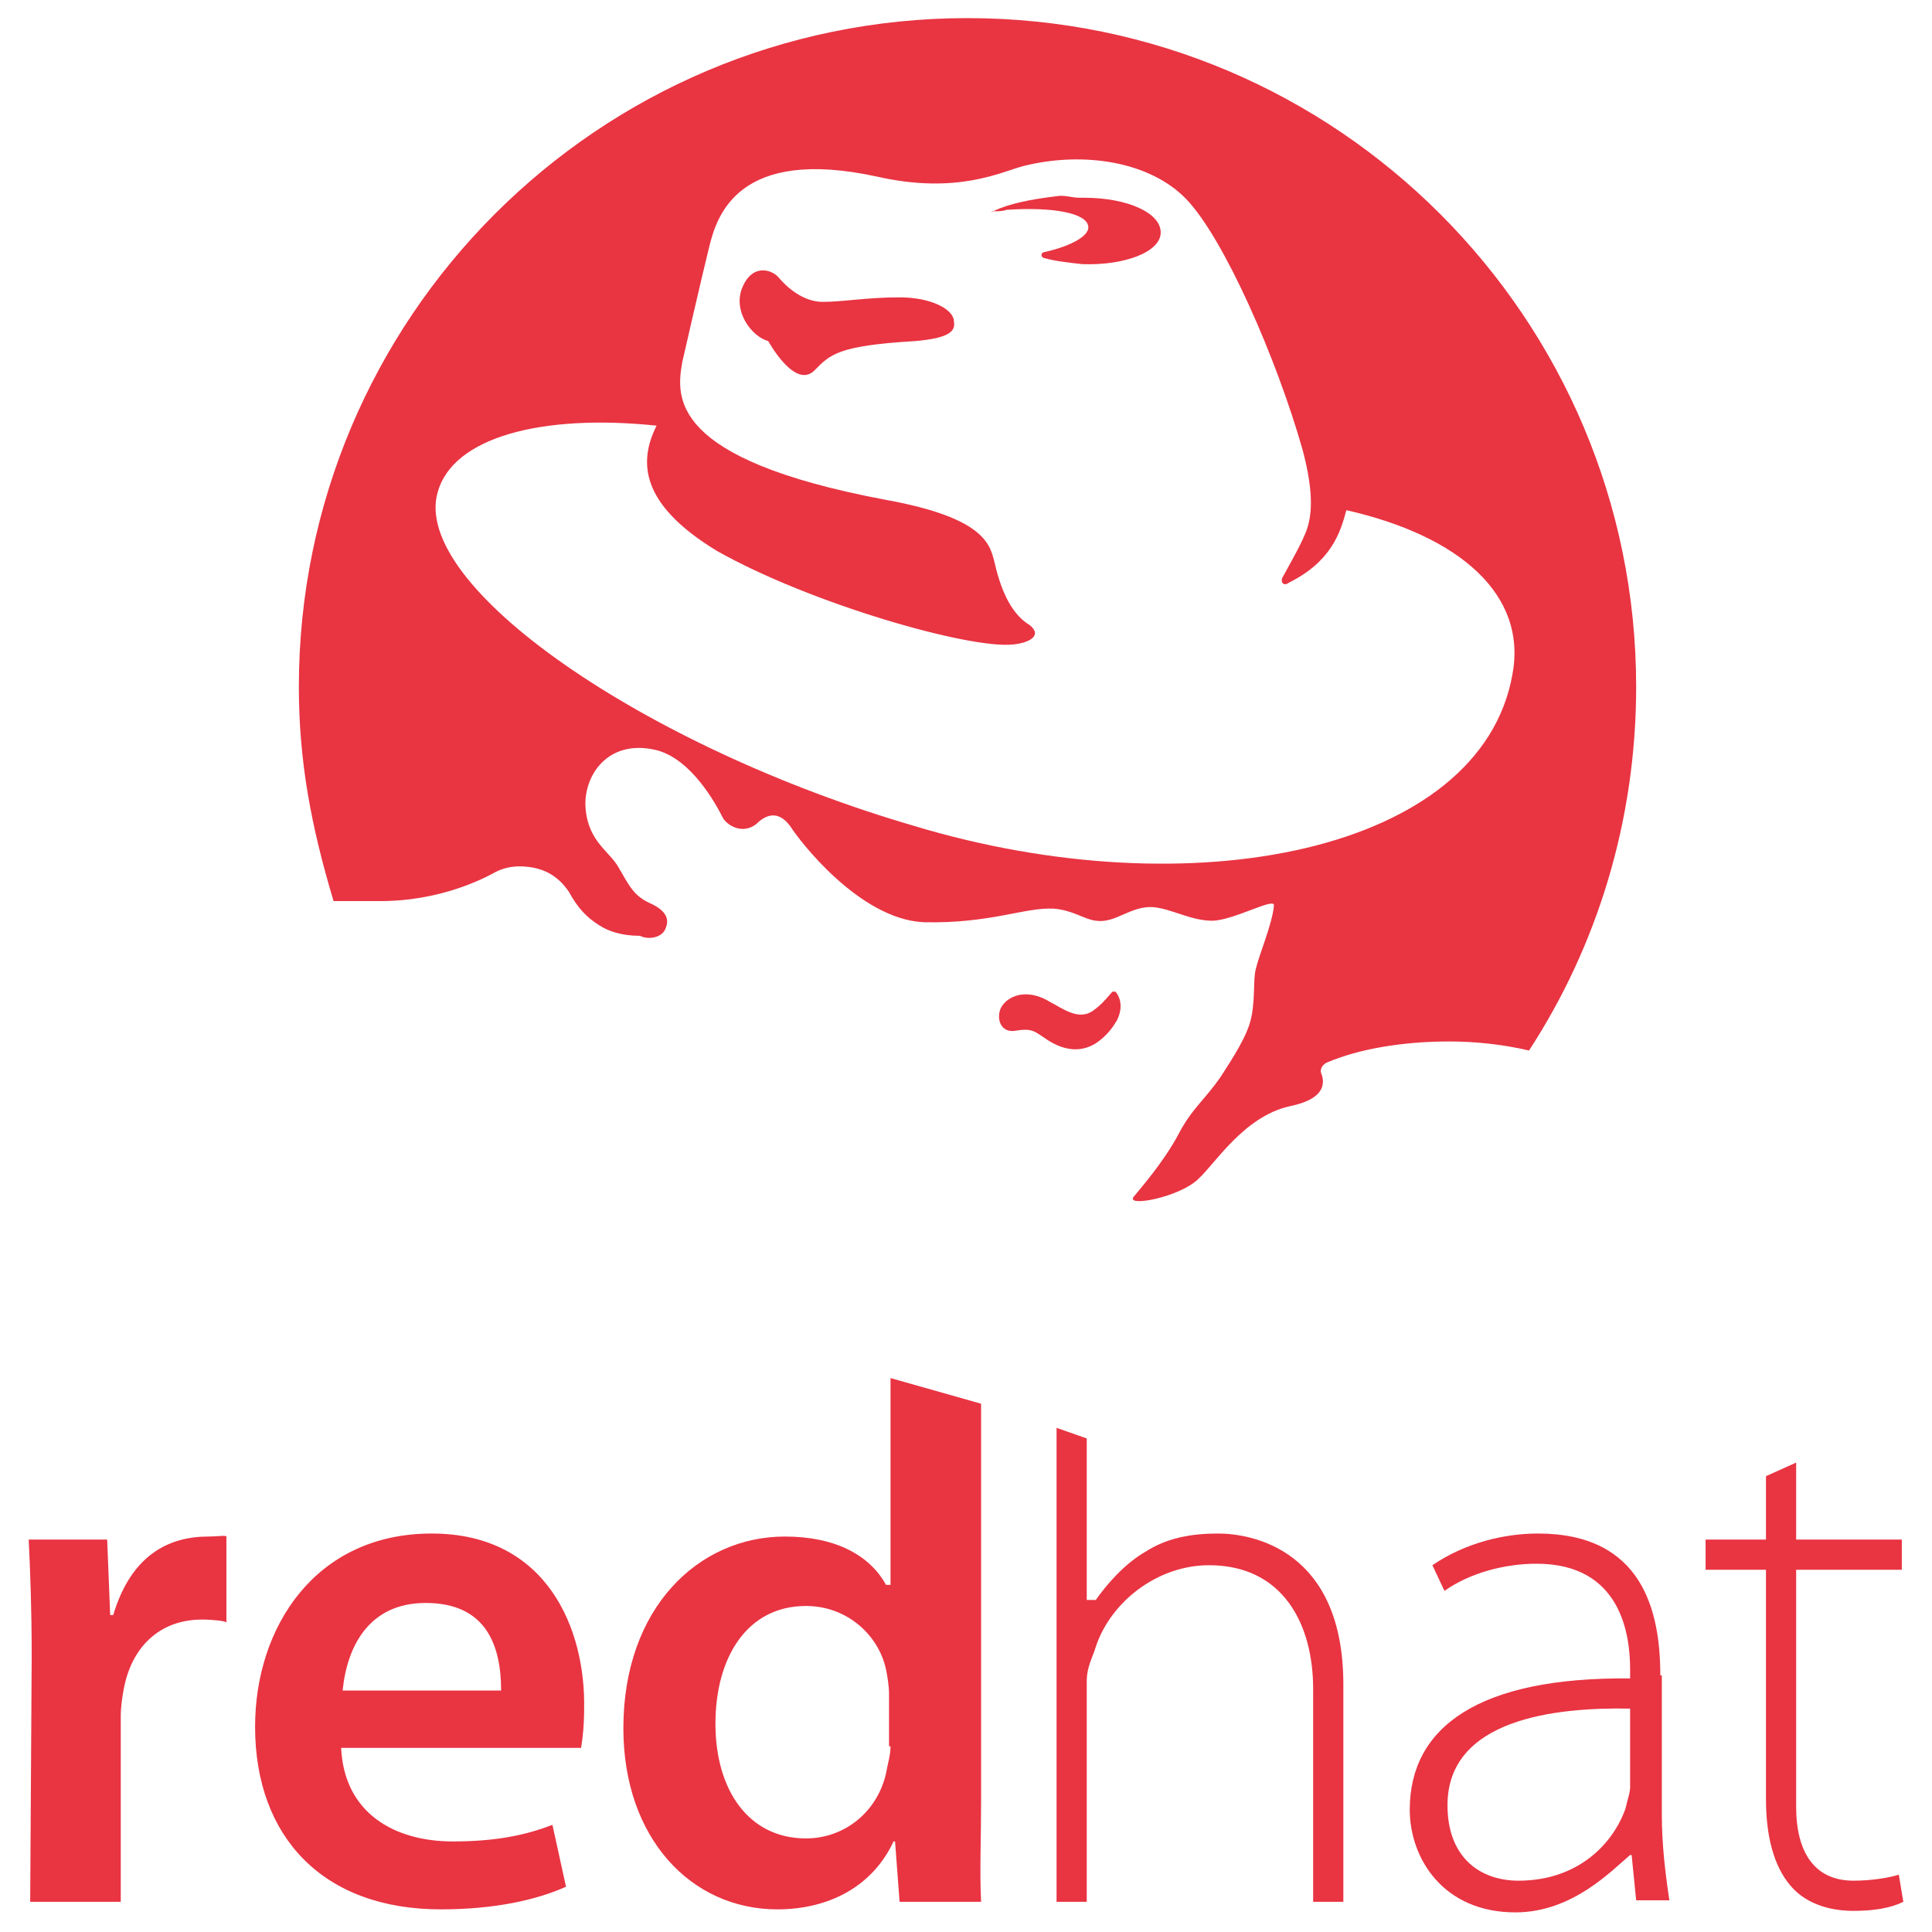
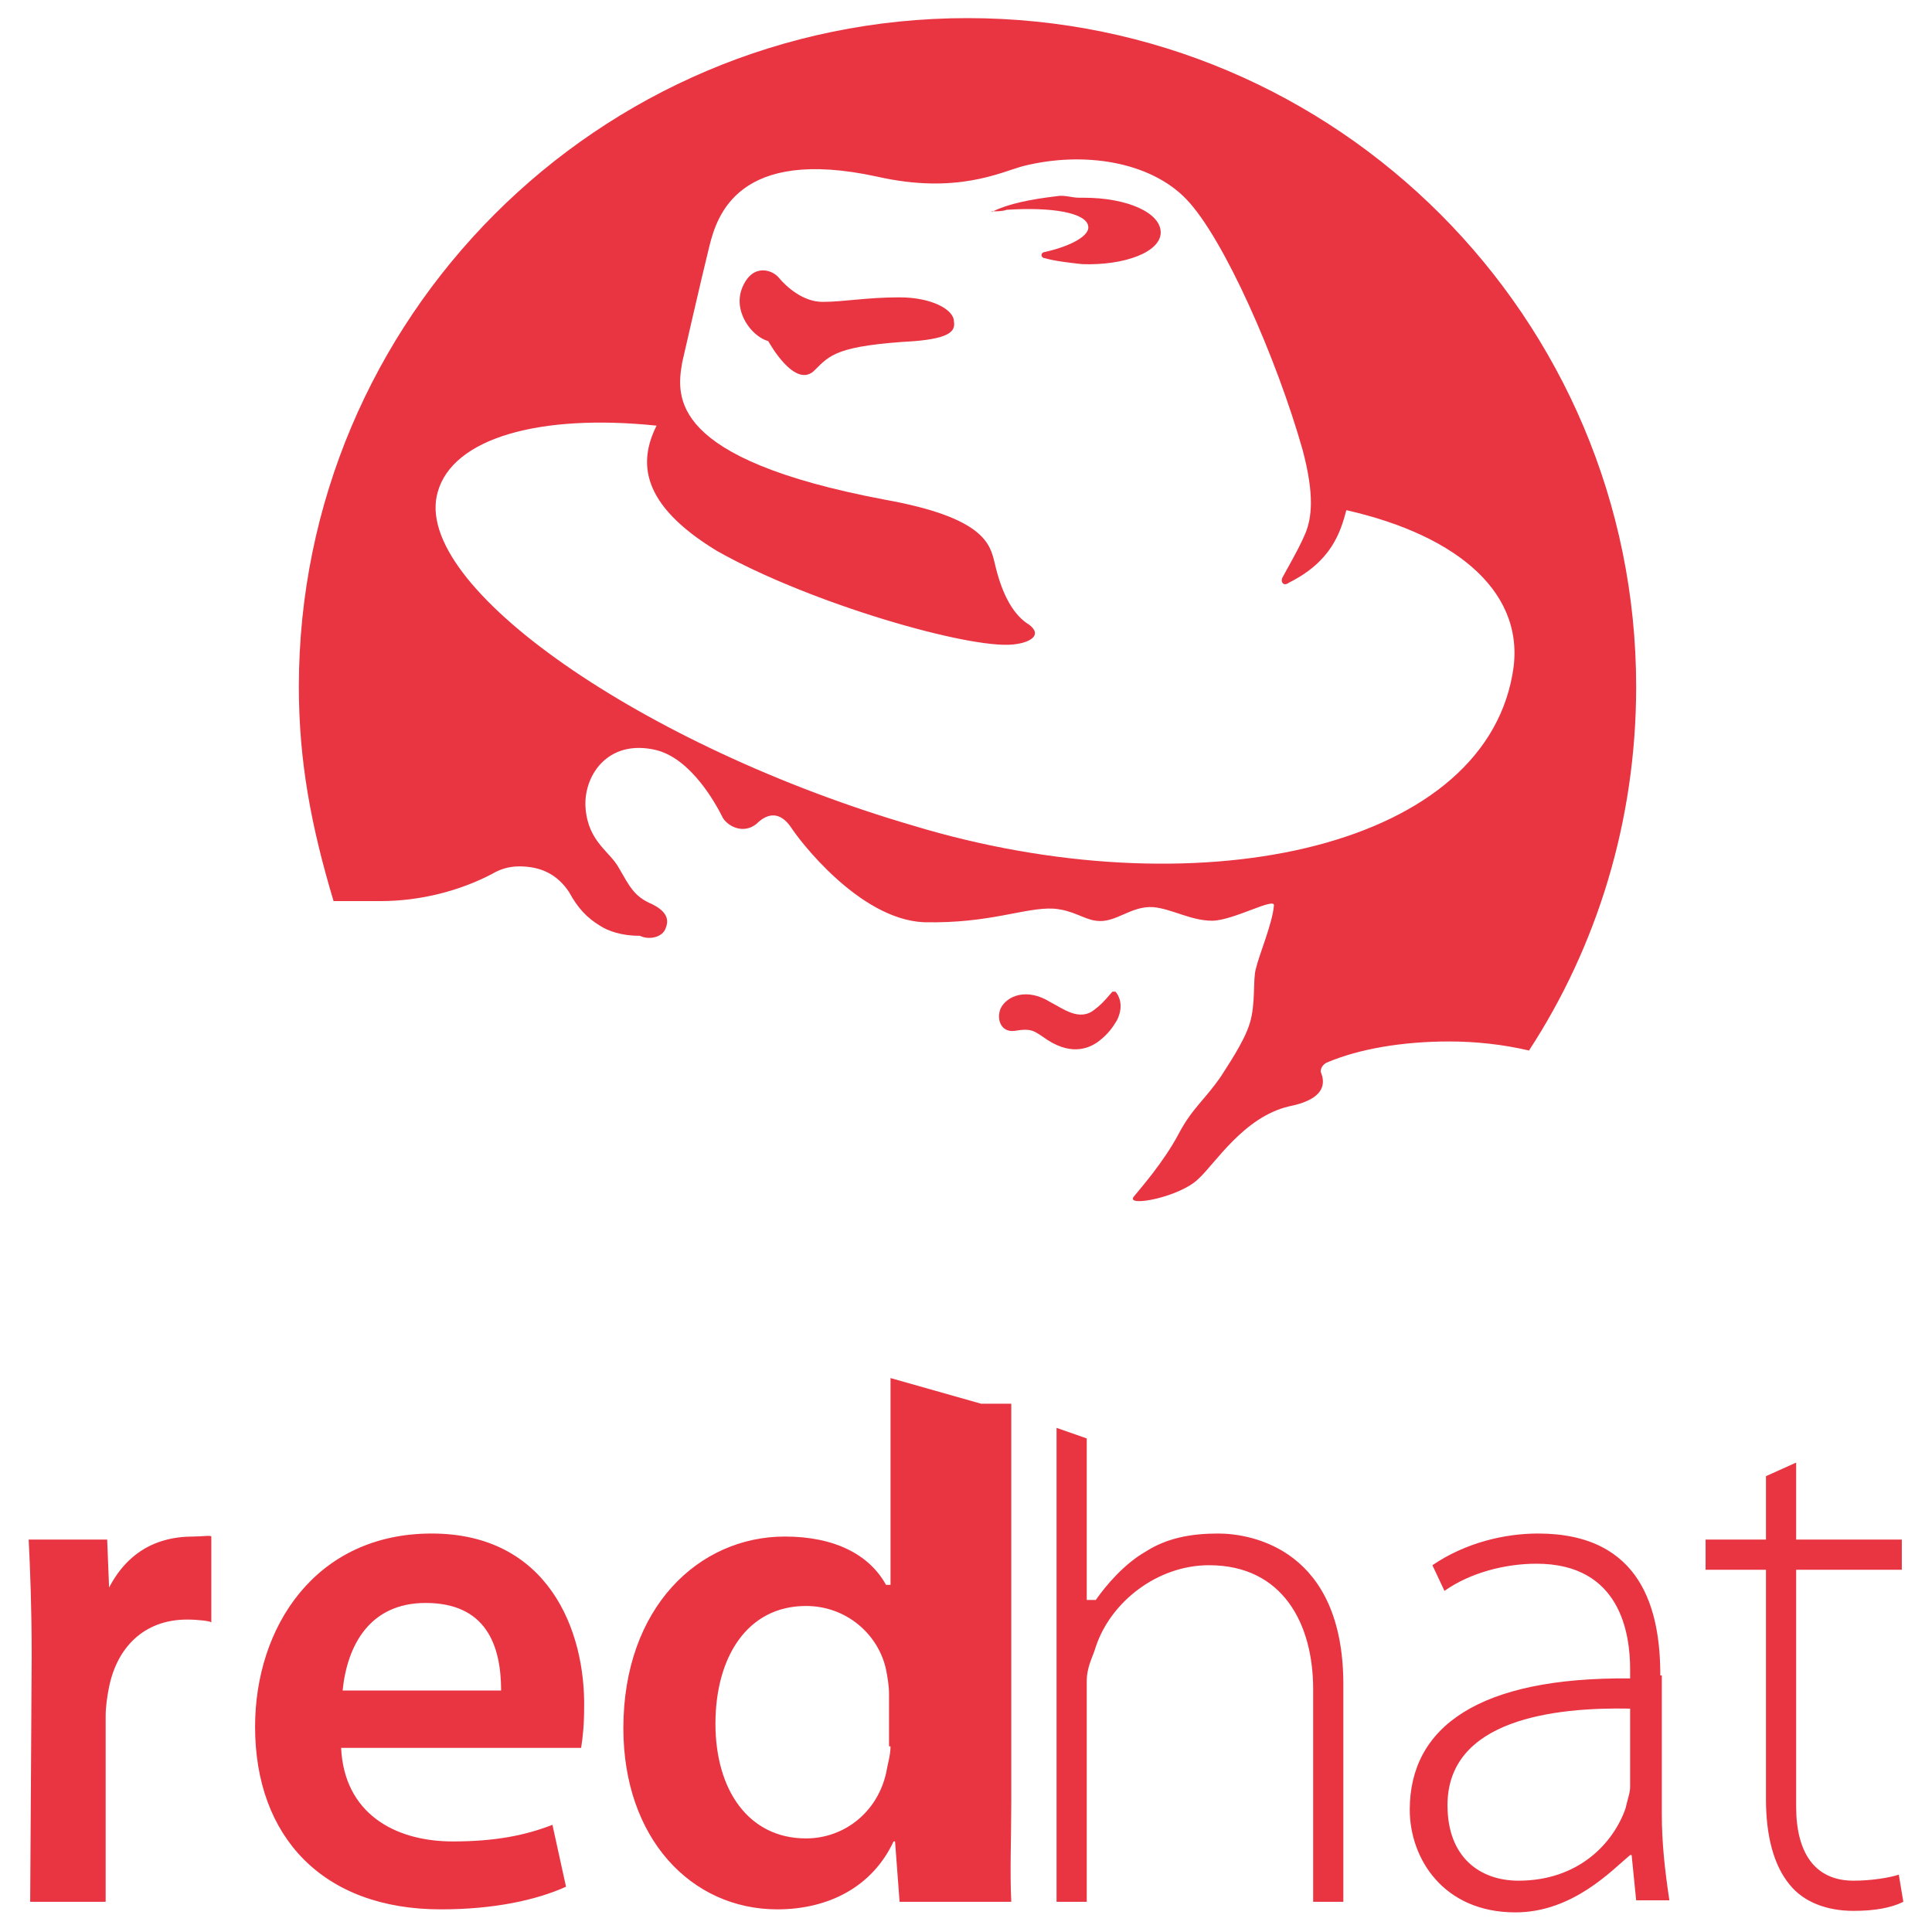
<svg xmlns="http://www.w3.org/2000/svg" viewBox="0 0 128 128">
  <g fill="#E93442">
-     <path d="M72.9 68.9c.5-.4.8-.8 1.1-1.3.5-1 .1-1.7-.1-1.9h-.2c-.6.7-.8.9-1.2 1.2-1 .8-2.1-.1-2.9-.5-1.6-1-2.9-.4-3.3.4-.3.7 0 1.6.9 1.5 1.2-.2 1.3 0 2.2.6 1.7 1.1 2.9.5 3.5 0zM59.6 19.7c-2.2 0-3.7.3-5.1.3-1.3 0-2.4-1-2.9-1.6-.4-.5-1.7-1-2.4.6s.6 3.3 1.7 3.6c0 0 1.8 3.3 3.1 1.9 1-1 1.5-1.6 6.6-1.9 2.4-.2 2.7-.7 2.6-1.3 0-.8-1.5-1.6-3.6-1.6zM72.1 15c.1.6-1.1 1.3-2.9 1.7-.1 0-.2.1-.2.2s.1.2.2.2c.7.2 1.6.3 2.5.4 2.8.1 5.2-.8 5.2-2.1s-2.2-2.3-5.1-2.3h-.3c-.5 0-1-.2-1.5-.1-1.7.2-3.2.5-4.2 1h-.1c0 .1.1 0 .1 0 .3 0 .6 0 .9-.1 3-.2 5.3.2 5.4 1.1zM44.1 61.5c.3-.7-.1-1.2-.9-1.6-1.2-.5-1.5-1.2-2.2-2.4-.6-1.1-2-1.7-2.2-3.9-.2-2.1 1.4-4.7 4.7-3.9 2.3.6 3.9 3.5 4.4 4.5.3.5 1.3 1.1 2.2.4.8-.8 1.6-.8 2.3.2.5.8 4.5 6.1 8.8 6.3 4.4.1 6.7-1 8.6-.9 1.3.1 2 .7 2.8.8 1.3.2 2.3-1 3.8-.9 1.2.1 2.5.9 3.9.9s4.2-1.6 4.1-1c-.1 1.2-1 3.3-1.2 4.2-.2.7 0 2.3-.4 3.6-.4 1.3-1.6 3-1.9 3.5-1.1 1.6-1.9 2.1-2.8 3.8-1 1.9-2.6 3.7-3 4.2-.5.7 3.1 0 4.3-1.2 1.1-1 3-4.1 6-4.8 2-.4 2.4-1.2 2.2-2l-.1-.3c0-.3.2-.5.4-.6 2.1-.9 5-1.4 8.1-1.4 1.8 0 3.6.2 5.3.6 4.5-6.9 7.1-15.2 7.1-24.1 0-24.4-19.8-44.3-44.3-44.3-24.5 0-44.3 19.9-44.3 44.3 0 4.9.8 9.2 2.3 14.2h3.1c2.7 0 5.3-.7 7.4-1.8.5-.3 1.1-.5 1.8-.5 1.4 0 2.5.5 3.3 1.7.6 1.1 1.2 1.7 2 2.2.6.4 1.5.7 2.7.7.6.3 1.5.1 1.7-.5zm-15.1-28.9c1-3.6 6.8-5.2 14.5-4.4-1.2 2.4-1.1 5.2 4 8.3 6.2 3.5 16.7 6.5 19.6 6.2 1.1-.1 2-.6 1.1-1.3-1-.6-1.8-1.9-2.3-4.1-.3-1.2-.6-3-7.3-4.2-14.3-2.7-13.8-6.8-13.4-9.1 0 0 1.3-5.7 1.8-7.7s1.9-6.6 11.1-4.6c5.3 1.2 8.2-.3 9.7-.7 4-1 8.4-.3 10.8 2.2 2.5 2.6 6 10.6 7.7 16.6.8 3 .6 4.5.2 5.5-.3.7-.5 1.1-1.5 2.9-.2.3 0 .7.4.4 2.8-1.4 3.4-3.3 3.8-4.8 7.5 1.7 12 5.6 11 10.9-2.1 11.7-21.2 15.6-39.7 10-17.8-5.2-33.3-15.9-31.5-22.1zM7.5 107h-.2l-.2-5h-5.2c.1 2 .2 4.6.2 7.7l-.1 16.3h6v-12.3c0-.6.1-1.3.2-1.8.5-2.7 2.3-4.6 5.2-4.6.7 0 1.6.1 1.6.2v-5.7c0-.1-.6 0-1.2 0-2.6 0-5.1 1.2-6.3 5.2zM28.6 101.6c-7.7 0-11.7 6.2-11.7 12.8 0 7.3 4.5 12.1 12.3 12.1 3.5 0 6.3-.6 8.3-1.5l-.9-4.1c-1.8.7-3.8 1.1-6.6 1.1-3.9 0-7.2-1.9-7.4-6.2h15.9c.1-.6.2-1.5.2-2.6.1-5.2-2.4-11.6-10.1-11.6zm-5.9 10.4c.3-3 1.8-5.8 5.5-5.8 4 0 5 2.8 5 5.8h-10.5zM65 93l-6-1.7v13.7h-.3c-1.1-2-3.4-3.2-6.7-3.2-5.7 0-10.7 4.7-10.7 12.7 0 7.3 4.5 12 10.2 12 3.4 0 6.3-1.5 7.7-4.5h.1l.3 4h5.4c-.1-2 0-4.2 0-6.7v-26.3zm-6 22.7c0 .6-.2 1.2-.3 1.8-.6 2.6-2.8 4.3-5.3 4.3-3.8 0-6-3.2-6-7.6 0-4.4 2.1-7.8 6-7.8 2.7 0 4.8 1.9 5.3 4.2.1.5.2 1.1.2 1.6v3.5zM80.7 101.6c-1.8 0-3.4.3-4.8 1.2-1.4.8-2.6 2.2-3.3 3.2h-.6v-10.7l-2-.7v31.4h2v-14.6c0-1 .4-1.6.6-2.3 1-3 4.1-5.4 7.5-5.4 4.9 0 6.9 3.9 6.9 8.2v14.1h2v-14.4c0-8.9-6-10-8.3-10zM110 111c0-4.3-1.2-9.4-8.1-9.4-2.2 0-4.8.6-7 2.1l.8 1.7c1.7-1.2 4-1.8 6.1-1.8 5.6 0 6.2 4.7 6.2 7v.6c-10-.1-14.6 3.2-14.6 8.7 0 3.2 2.2 6.8 7 6.8 3.8 0 6.4-2.8 7.6-3.8h.1l.3 3h2.2c-.3-2-.5-3.8-.5-5.7v-9.2zm-2 7.4c0 .4-.2.9-.3 1.4-.8 2.3-3.1 4.8-7.1 4.8-2.5 0-4.7-1.5-4.7-5 0-5.7 7.1-6.5 12.1-6.4v5.2zM126 104v-2h-7v-5.1l-2 .9v4.2h-4v2h4v15.2c0 2.4.5 4.4 1.6 5.7.9 1.1 2.4 1.7 4.2 1.7 1.4 0 2.5-.2 3.3-.6l-.3-1.8c-.6.2-1.8.4-3 .4-2.6 0-3.8-1.9-3.8-4.9v-15.7h7z" />
+     <path d="M72.9 68.9c.5-.4.8-.8 1.1-1.3.5-1 .1-1.7-.1-1.9h-.2c-.6.7-.8.9-1.2 1.2-1 .8-2.1-.1-2.9-.5-1.6-1-2.9-.4-3.3.4-.3.7 0 1.6.9 1.5 1.2-.2 1.3 0 2.2.6 1.7 1.1 2.9.5 3.5 0zM59.6 19.7c-2.2 0-3.7.3-5.1.3-1.3 0-2.4-1-2.9-1.6-.4-.5-1.7-1-2.4.6s.6 3.3 1.7 3.6c0 0 1.8 3.3 3.1 1.9 1-1 1.5-1.6 6.6-1.9 2.4-.2 2.7-.7 2.6-1.3 0-.8-1.5-1.6-3.6-1.6zM72.1 15c.1.6-1.1 1.3-2.9 1.7-.1 0-.2.1-.2.2s.1.2.2.2c.7.2 1.6.3 2.5.4 2.8.1 5.2-.8 5.2-2.1s-2.2-2.3-5.1-2.3h-.3c-.5 0-1-.2-1.5-.1-1.7.2-3.2.5-4.2 1h-.1c0 .1.1 0 .1 0 .3 0 .6 0 .9-.1 3-.2 5.3.2 5.4 1.1zM44.1 61.5c.3-.7-.1-1.2-.9-1.6-1.2-.5-1.5-1.2-2.2-2.4-.6-1.1-2-1.7-2.2-3.9-.2-2.1 1.4-4.7 4.7-3.9 2.3.6 3.9 3.5 4.4 4.5.3.5 1.3 1.1 2.2.4.8-.8 1.6-.8 2.3.2.5.8 4.5 6.1 8.8 6.3 4.4.1 6.7-1 8.6-.9 1.3.1 2 .7 2.8.8 1.3.2 2.3-1 3.8-.9 1.2.1 2.5.9 3.9.9s4.2-1.6 4.1-1c-.1 1.2-1 3.3-1.2 4.2-.2.7 0 2.3-.4 3.6-.4 1.3-1.6 3-1.9 3.5-1.1 1.6-1.9 2.1-2.8 3.8-1 1.9-2.6 3.7-3 4.2-.5.7 3.1 0 4.3-1.2 1.1-1 3-4.1 6-4.8 2-.4 2.4-1.2 2.2-2l-.1-.3c0-.3.2-.5.4-.6 2.1-.9 5-1.4 8.1-1.4 1.8 0 3.6.2 5.3.6 4.5-6.9 7.1-15.2 7.1-24.1 0-24.4-19.8-44.3-44.3-44.3-24.5 0-44.3 19.9-44.3 44.3 0 4.9.8 9.2 2.3 14.2h3.1c2.7 0 5.3-.7 7.4-1.8.5-.3 1.1-.5 1.8-.5 1.4 0 2.5.5 3.3 1.7.6 1.1 1.2 1.7 2 2.2.6.4 1.5.7 2.7.7.6.3 1.5.1 1.7-.5zm-15.1-28.9c1-3.6 6.8-5.2 14.5-4.4-1.2 2.4-1.1 5.2 4 8.3 6.2 3.5 16.7 6.5 19.6 6.2 1.1-.1 2-.6 1.1-1.3-1-.6-1.8-1.9-2.3-4.1-.3-1.2-.6-3-7.3-4.2-14.3-2.7-13.8-6.8-13.4-9.1 0 0 1.3-5.7 1.8-7.7s1.9-6.6 11.1-4.6c5.3 1.2 8.2-.3 9.7-.7 4-1 8.4-.3 10.8 2.2 2.5 2.6 6 10.6 7.7 16.6.8 3 .6 4.5.2 5.5-.3.7-.5 1.1-1.5 2.9-.2.3 0 .7.4.4 2.8-1.4 3.4-3.3 3.8-4.8 7.5 1.7 12 5.6 11 10.9-2.1 11.7-21.2 15.6-39.7 10-17.8-5.2-33.3-15.9-31.5-22.1zM7.5 107h-.2l-.2-5h-5.2c.1 2 .2 4.6.2 7.7l-.1 16.3h5v-12.3c0-.6.1-1.3.2-1.8.5-2.7 2.3-4.6 5.2-4.6.7 0 1.6.1 1.6.2v-5.7c0-.1-.6 0-1.2 0-2.6 0-5.1 1.2-6.3 5.2zM28.6 101.6c-7.7 0-11.7 6.2-11.7 12.8 0 7.3 4.5 12.1 12.3 12.1 3.5 0 6.3-.6 8.3-1.5l-.9-4.1c-1.8.7-3.8 1.1-6.6 1.1-3.9 0-7.2-1.9-7.4-6.2h15.9c.1-.6.2-1.5.2-2.6.1-5.2-2.4-11.6-10.1-11.6zm-5.9 10.4c.3-3 1.8-5.8 5.5-5.8 4 0 5 2.8 5 5.8h-10.5zM65 93l-6-1.7v13.7h-.3c-1.1-2-3.4-3.2-6.7-3.2-5.7 0-10.7 4.7-10.7 12.7 0 7.3 4.5 12 10.2 12 3.4 0 6.3-1.5 7.7-4.5h.1l.3 4h7.4c-.1-2 0-4.2 0-6.7v-26.3zm-6 22.7c0 .6-.2 1.2-.3 1.8-.6 2.6-2.8 4.3-5.3 4.3-3.8 0-6-3.2-6-7.6 0-4.4 2.1-7.8 6-7.8 2.7 0 4.8 1.9 5.3 4.2.1.5.2 1.1.2 1.6v3.5zM80.7 101.6c-1.8 0-3.4.3-4.8 1.2-1.4.8-2.6 2.2-3.3 3.2h-.6v-10.7l-2-.7v31.4h2v-14.6c0-1 .4-1.6.6-2.3 1-3 4.1-5.4 7.5-5.4 4.9 0 6.9 3.9 6.9 8.2v14.1h2v-14.4c0-8.9-6-10-8.3-10zM110 111c0-4.3-1.2-9.4-8.1-9.4-2.2 0-4.8.6-7 2.1l.8 1.7c1.7-1.2 4-1.8 6.1-1.8 5.6 0 6.2 4.7 6.2 7v.6c-10-.1-14.6 3.2-14.6 8.7 0 3.2 2.2 6.8 7 6.8 3.8 0 6.4-2.8 7.6-3.8h.1l.3 3h2.2c-.3-2-.5-3.8-.5-5.7v-9.2zm-2 7.4c0 .4-.2.9-.3 1.4-.8 2.3-3.1 4.8-7.1 4.8-2.5 0-4.7-1.5-4.7-5 0-5.7 7.1-6.5 12.1-6.4v5.2zM126 104v-2h-7v-5.1l-2 .9v4.2h-4v2h4v15.2c0 2.4.5 4.4 1.6 5.7.9 1.1 2.4 1.7 4.2 1.7 1.4 0 2.5-.2 3.3-.6l-.3-1.8c-.6.2-1.8.4-3 .4-2.6 0-3.8-1.9-3.8-4.9v-15.7h7z" />
  </g>
</svg>
